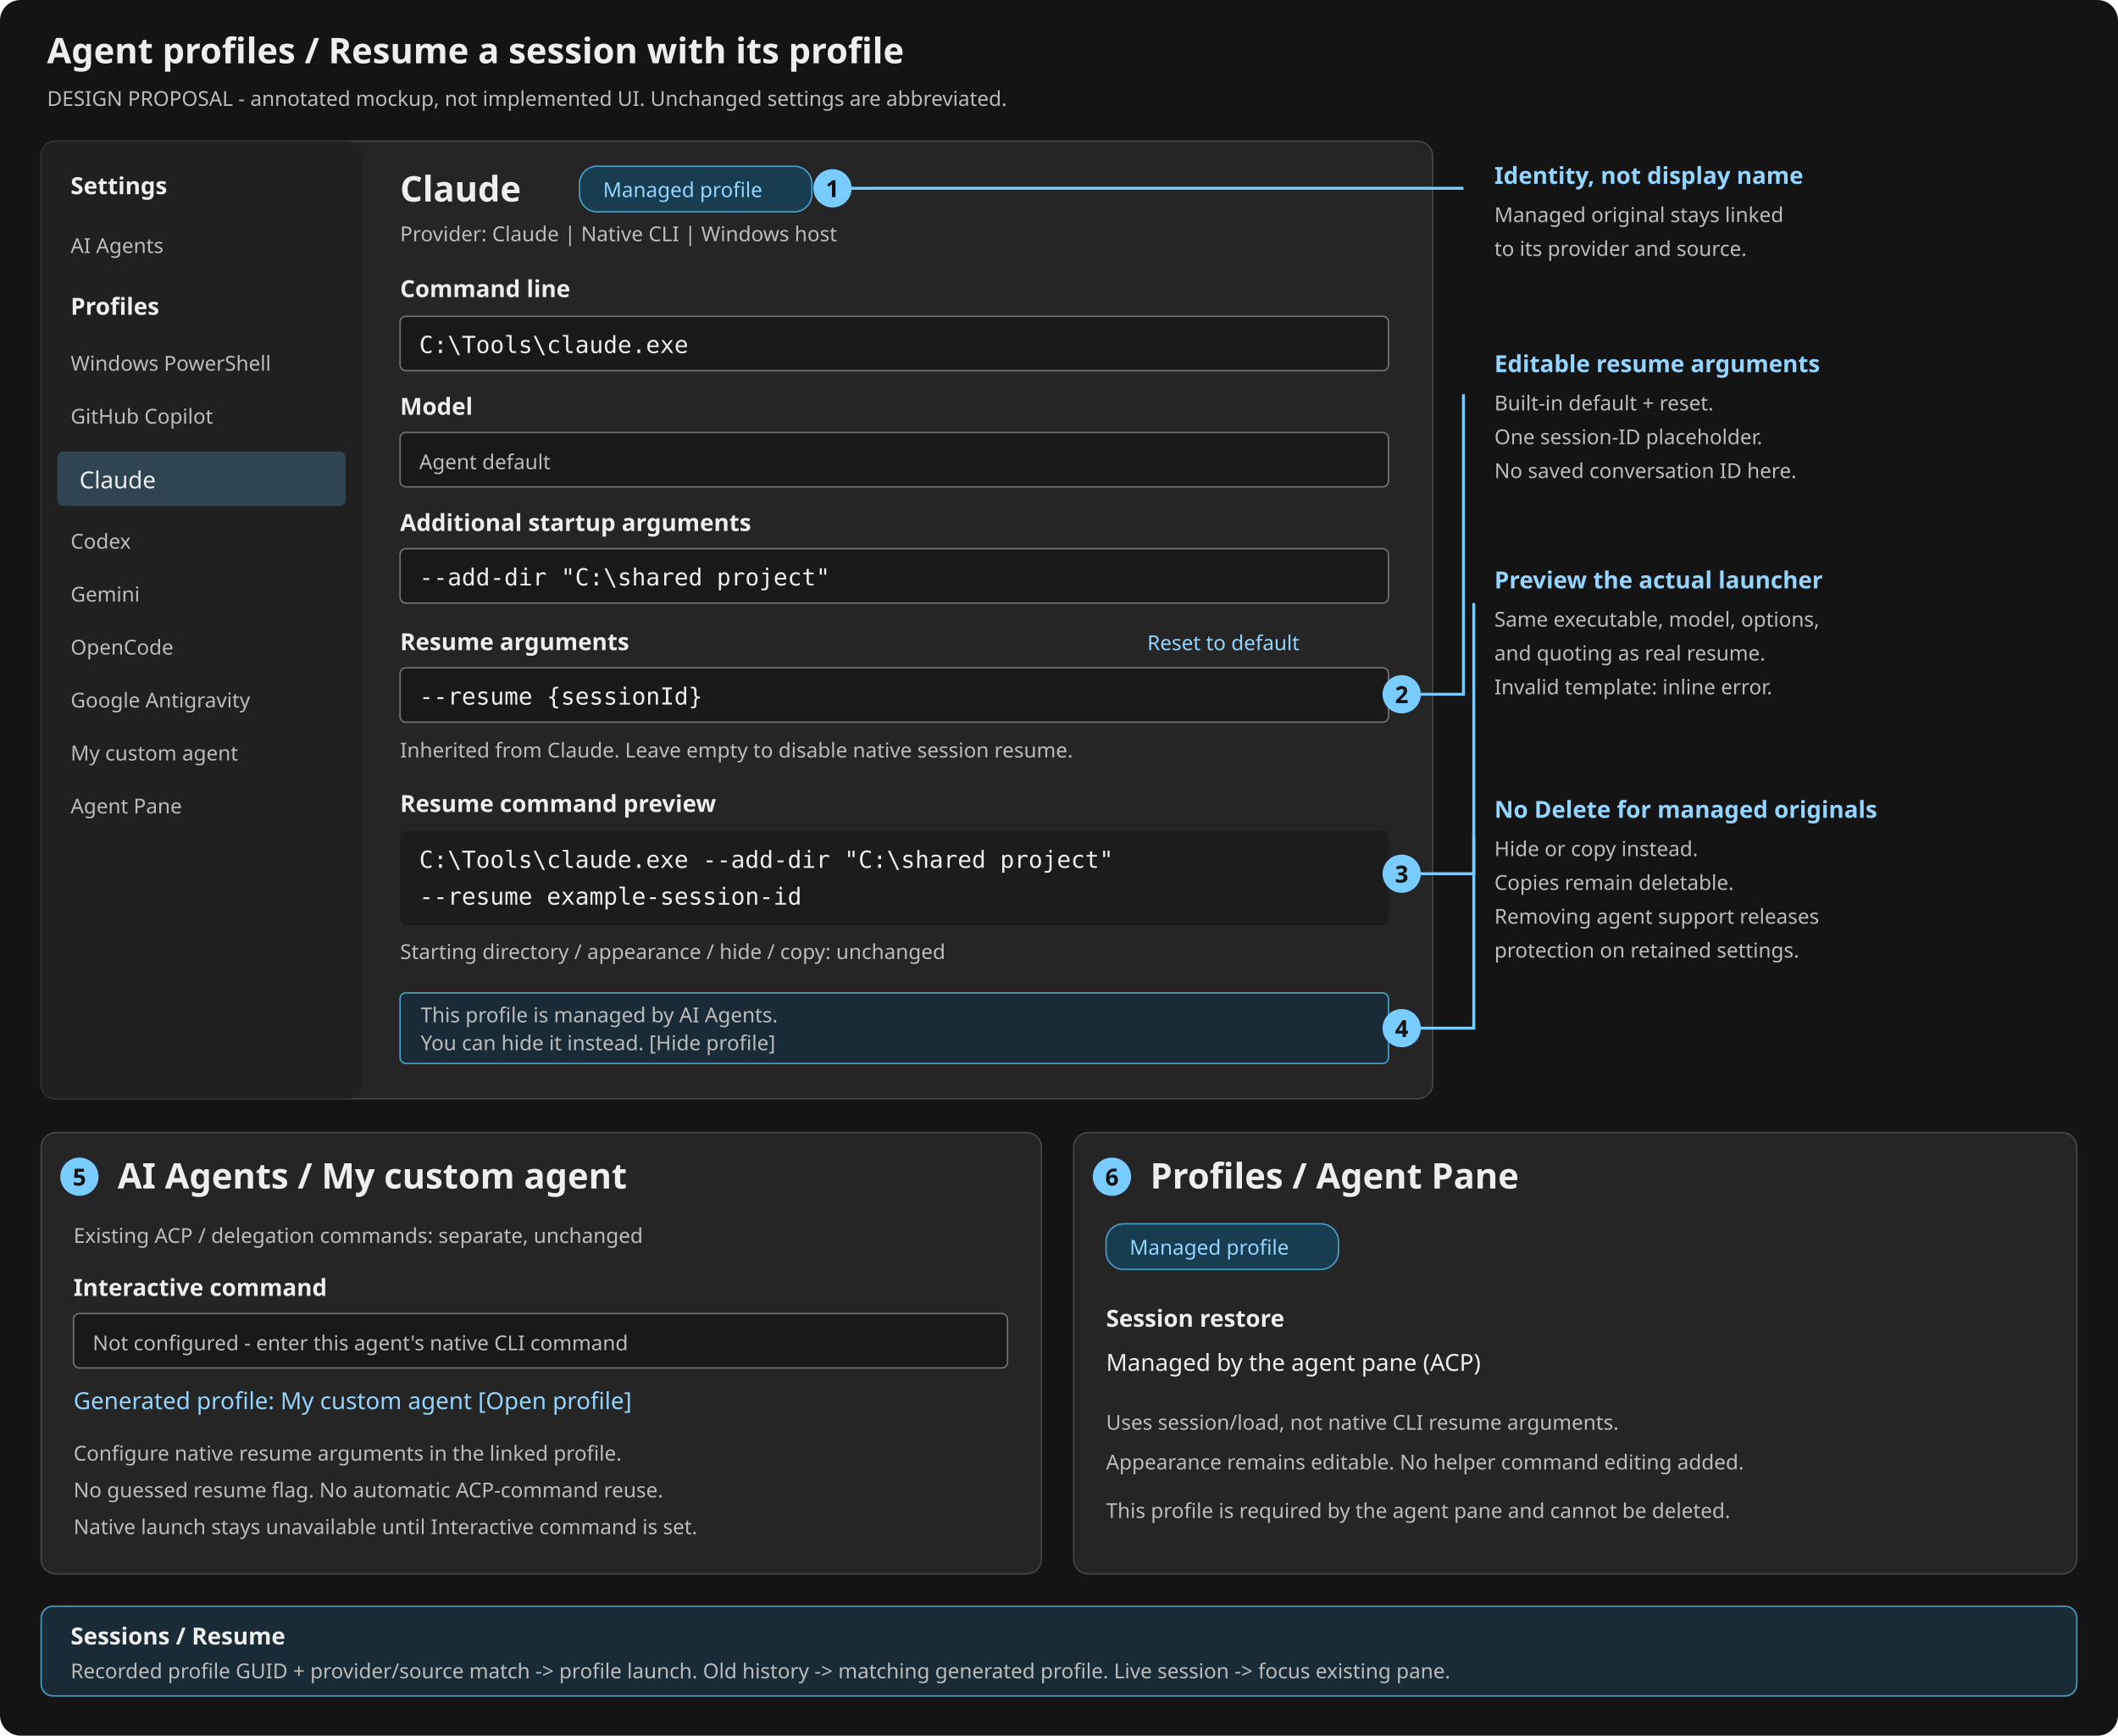
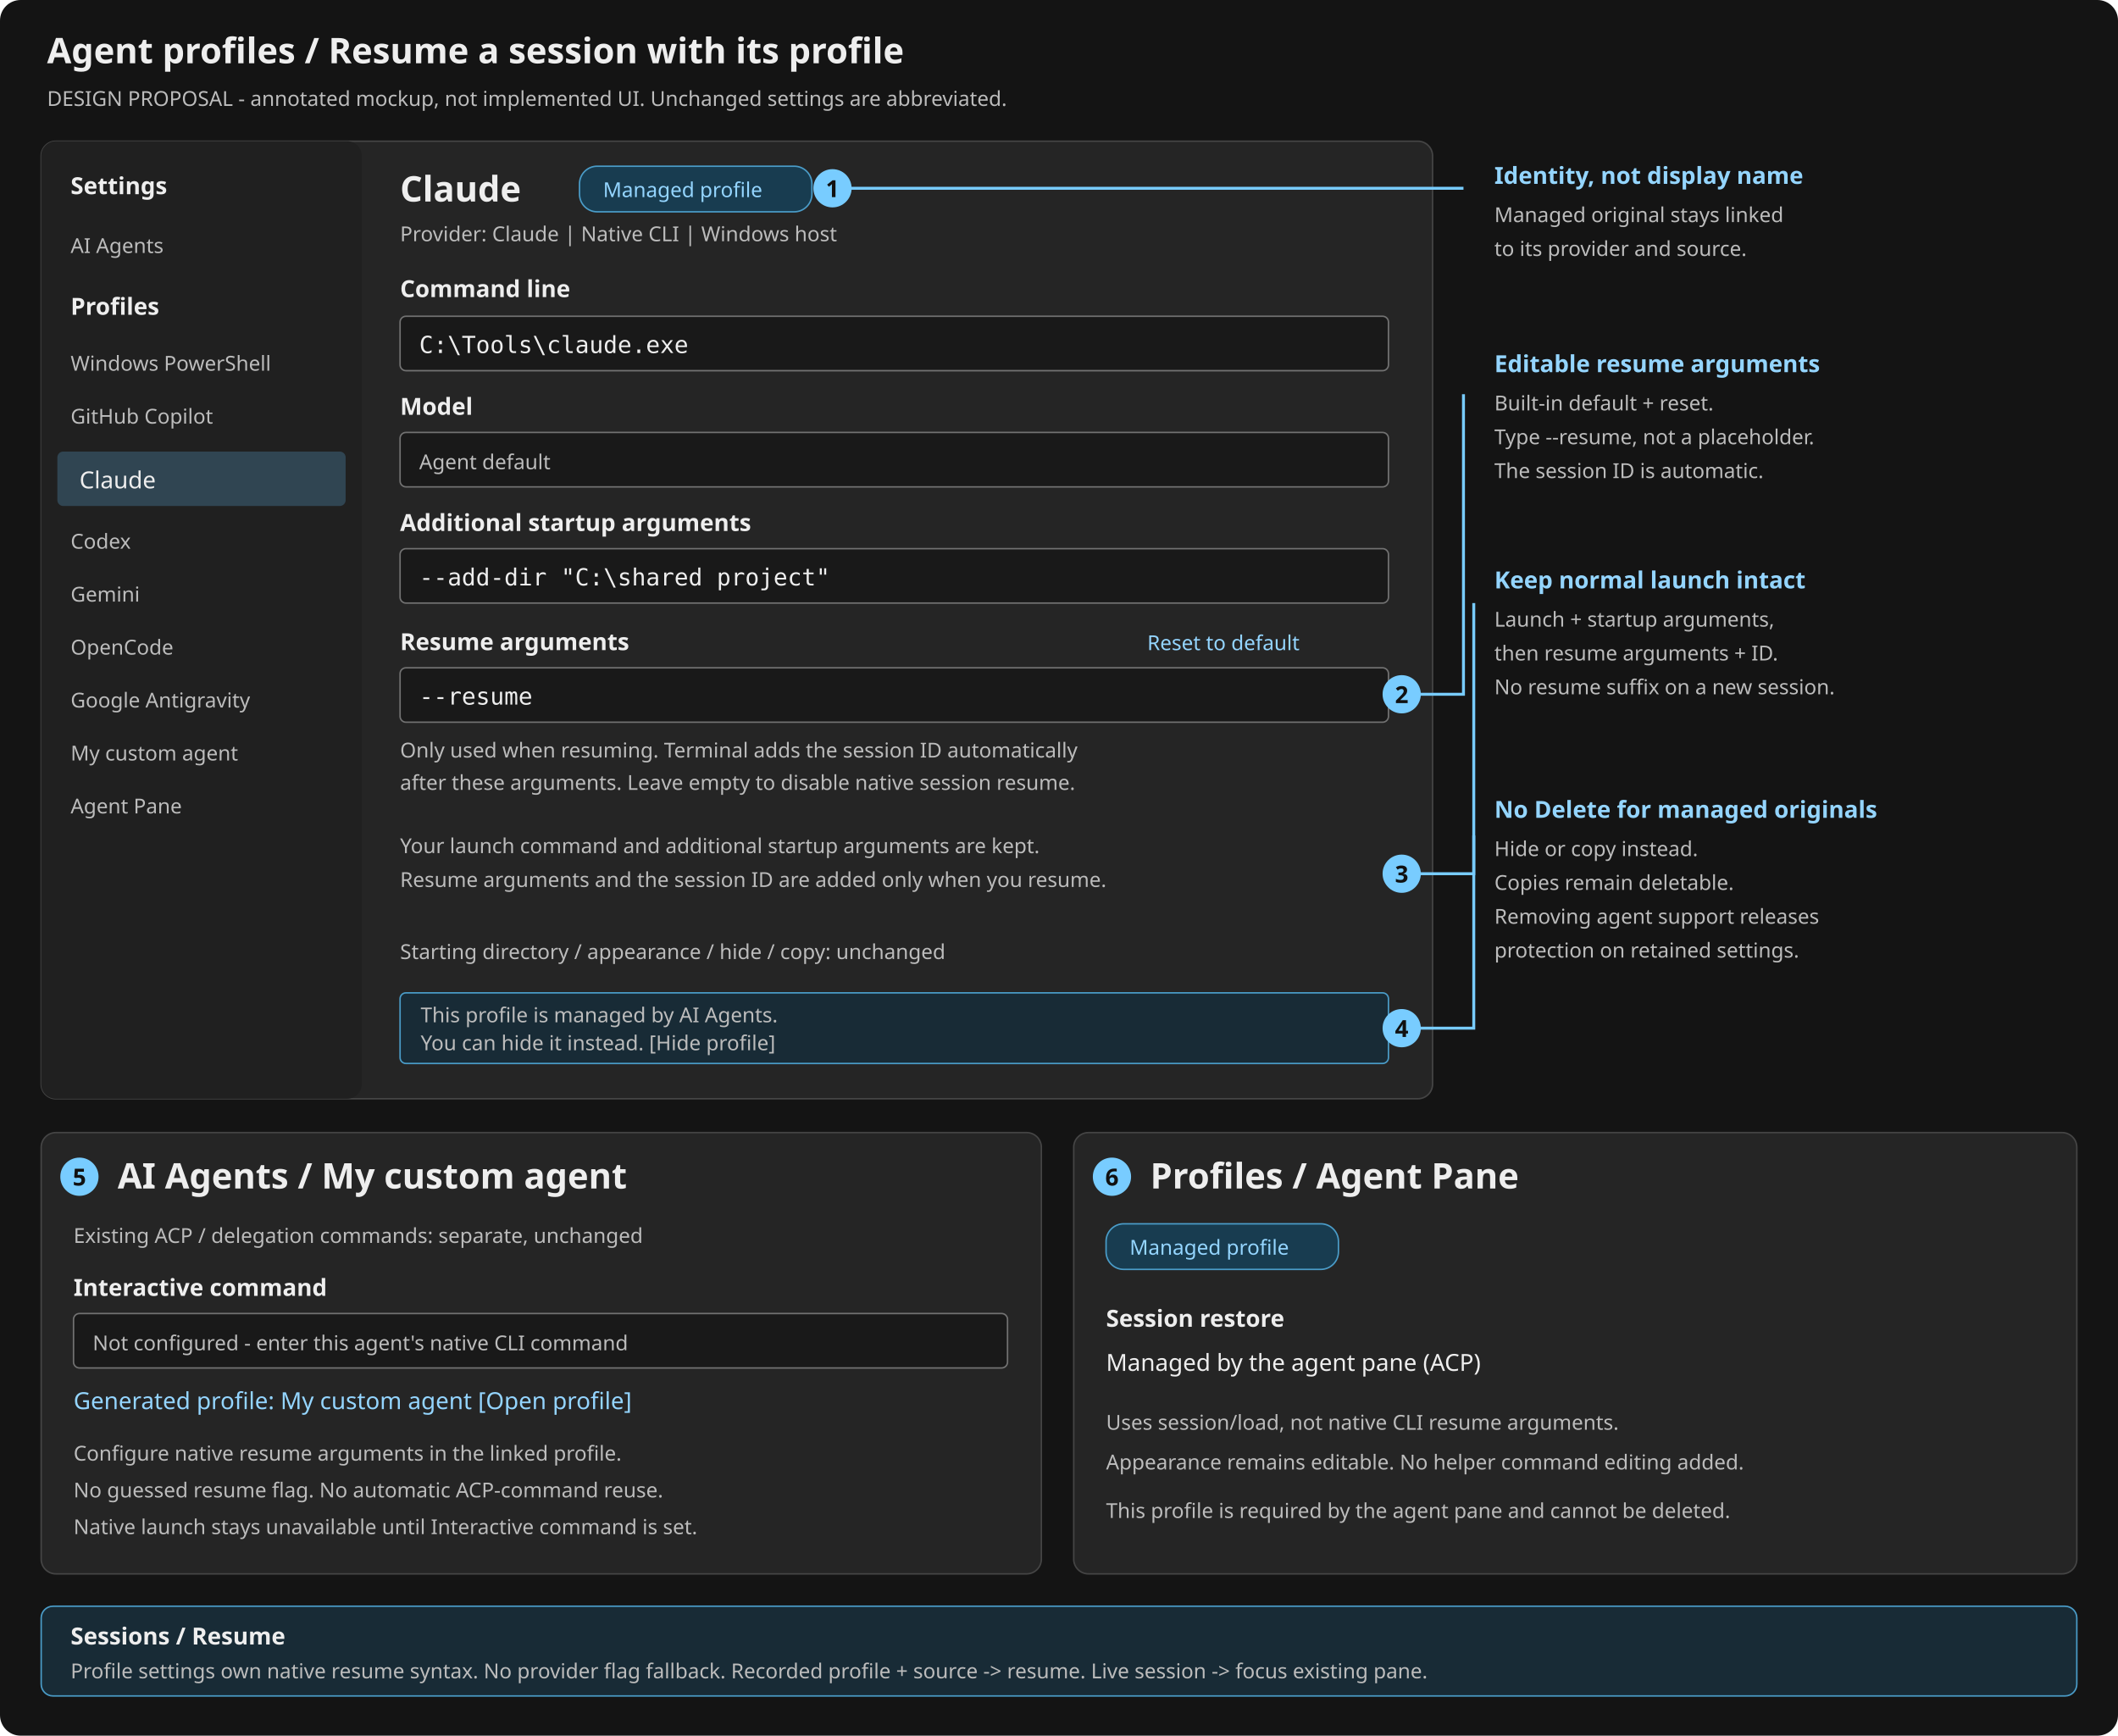
<svg xmlns="http://www.w3.org/2000/svg" width="1440" height="1180" viewBox="0 0 1440 1180" role="img" aria-labelledby="title description">
  <defs>
    <style>
      text { font-family: 'Segoe UI', sans-serif; fill: #eeeeee; font-size: 16px; }
      .small { font-size: 14px; fill: #bcbcbc; }
      .heading { font-size: 24px; font-weight: 600; }
      .label { font-weight: 600; }
      .code { font-family: Consolas, monospace; font-size: 16px; }
      .accent { fill: #94d5ff; }
      .panel { fill: #252525; stroke: #454545; }
      .field { fill: #191919; stroke: #727272; }
      .badge { fill: #183c50; stroke: #4a9cc8; }
      .note { fill: #182b36; stroke: #4a9cc8; }
      .number { fill: #111111; font-weight: 700; text-anchor: middle; }
      .line { fill: none; stroke: #78ccff; stroke-width: 2; }
    </style>
  </defs>
  <rect width="1440" height="1180" rx="14" fill="#141414" />
  <text x="32" y="43" class="heading">Agent profiles / Resume a session with its profile</text>
  <text x="32" y="72" class="small">DESIGN PROPOSAL - annotated mockup, not implemented UI. Unchanged settings are abbreviated.</text>
  <rect x="28" y="96" width="946" height="651" rx="10" class="panel" />
  <rect x="28" y="96" width="218" height="651" rx="10" fill="#202020" />
  <text x="48" y="132" class="label">Settings</text>
  <text x="48" y="172" class="small">AI Agents</text>
  <text x="48" y="214" class="label">Profiles</text>
  <text x="48" y="252" class="small">Windows PowerShell</text>
  <text x="48" y="288" class="small">GitHub Copilot</text>
  <rect x="39" y="307" width="196" height="37" rx="4" fill="#304552" />
  <text x="54" y="332">Claude</text>
  <text x="48" y="373" class="small">Codex</text>
  <text x="48" y="409" class="small">Gemini</text>
  <text x="48" y="445" class="small">OpenCode</text>
  <text x="48" y="481" class="small">Google Antigravity</text>
  <text x="48" y="517" class="small">My custom agent</text>
  <text x="48" y="553" class="small">Agent Pane</text>
  <text x="272" y="137" class="heading">Claude</text>
  <rect x="394" y="113" width="158" height="31" rx="12" class="badge" />
  <text x="410" y="134" class="small accent">Managed profile</text>
  <text x="272" y="164" class="small">Provider: Claude | Native CLI | Windows host</text>
  <text x="272" y="202" class="label">Command line</text>
  <rect x="272" y="215" width="672" height="37" rx="4" class="field" />
  <text x="285" y="240" class="code">C:\Tools\claude.exe</text>
  <text x="272" y="282" class="label">Model</text>
  <rect x="272" y="294" width="672" height="37" rx="4" class="field" />
  <text x="285" y="319" class="small">Agent default</text>
  <text x="272" y="361" class="label">Additional startup arguments</text>
  <rect x="272" y="373" width="672" height="37" rx="4" class="field" />
  <text x="285" y="398" class="code">--add-dir "C:\shared project"</text>
  <text x="272" y="442" class="label">Resume arguments</text>
  <text x="780" y="442" class="small accent">Reset to default</text>
  <rect x="272" y="454" width="672" height="37" rx="4" class="field" />
-   <text x="285" y="479" class="code">--resume {sessionId}</text>
-   <text x="272" y="515" class="small">Inherited from Claude. Leave empty to disable native session resume.</text>
-   <text x="272" y="552" class="label">Resume command preview</text>
-   <rect x="272" y="565" width="672" height="64" rx="4" fill="#1c1c1c" />
-   <text x="285" y="590" class="code">C:\Tools\claude.exe --add-dir "C:\shared project"</text>
-   <text x="285" y="615" class="code">  --resume example-session-id</text>
+   <text x="285" y="479" class="code">--resume</text>
+   <text x="272" y="515" class="small">Only used when resuming. Terminal adds the session ID automatically</text>
+   <text x="272" y="537" class="small">after these arguments. Leave empty to disable native session resume.</text>
+   <text x="272" y="580" class="small">Your launch command and additional startup arguments are kept.</text>
+   <text x="272" y="603" class="small">Resume arguments and the session ID are added only when you resume.</text>
  <text x="272" y="652" class="small">Starting directory / appearance / hide / copy: unchanged</text>
  <rect x="272" y="675" width="672" height="48" rx="4" class="note" />
  <text x="286" y="695" class="small">This profile is managed by AI Agents.</text>
  <text x="286" y="714" class="small">You can hide it instead.                                      [Hide profile]</text>
  <path d="M 560 128 H 995" class="line" />
  <circle cx="566" cy="128" r="13" fill="#78ccff" />
  <text x="566" y="134" class="number">1</text>
  <text x="1016" y="125" class="label accent">Identity, not display name</text>
  <text x="1016" y="151" class="small">Managed original stays linked</text>
  <text x="1016" y="174" class="small">to its provider and source.</text>
  <path d="M 948 472 H 995 V 268" class="line" />
  <circle cx="953" cy="472" r="13" fill="#78ccff" />
  <text x="953" y="478" class="number">2</text>
  <text x="1016" y="253" class="label accent">Editable resume arguments</text>
  <text x="1016" y="279" class="small">Built-in default + reset.</text>
-   <text x="1016" y="302" class="small">One session-ID placeholder.</text>
-   <text x="1016" y="325" class="small">No saved conversation ID here.</text>
+   <text x="1016" y="302" class="small">Type --resume, not a placeholder.</text>
+   <text x="1016" y="325" class="small">The session ID is automatic.</text>
  <path d="M 948 594 H 1002 V 410" class="line" />
  <circle cx="953" cy="594" r="13" fill="#78ccff" />
  <text x="953" y="600" class="number">3</text>
-   <text x="1016" y="400" class="label accent">Preview the actual launcher</text>
-   <text x="1016" y="426" class="small">Same executable, model, options,</text>
-   <text x="1016" y="449" class="small">and quoting as real resume.</text>
-   <text x="1016" y="472" class="small">Invalid template: inline error.</text>
+   <text x="1016" y="400" class="label accent">Keep normal launch intact</text>
+   <text x="1016" y="426" class="small">Launch + startup arguments,</text>
+   <text x="1016" y="449" class="small">then resume arguments + ID.</text>
+   <text x="1016" y="472" class="small">No resume suffix on a new session.</text>
  <path d="M 948 699 H 1002 V 568" class="line" />
  <circle cx="953" cy="699" r="13" fill="#78ccff" />
  <text x="953" y="705" class="number">4</text>
  <text x="1016" y="556" class="label accent">No Delete for managed originals</text>
  <text x="1016" y="582" class="small">Hide or copy instead.</text>
  <text x="1016" y="605" class="small">Copies remain deletable.</text>
  <text x="1016" y="628" class="small">Removing agent support releases</text>
  <text x="1016" y="651" class="small">protection on retained settings.</text>
  <rect x="28" y="770" width="680" height="300" rx="10" class="panel" />
  <circle cx="54" cy="800" r="13" fill="#78ccff" />
  <text x="54" y="806" class="number">5</text>
  <text x="80" y="808" class="heading">AI Agents / My custom agent</text>
  <text x="50" y="845" class="small">Existing ACP / delegation commands: separate, unchanged</text>
  <text x="50" y="881" class="label">Interactive command</text>
  <rect x="50" y="893" width="635" height="37" rx="4" class="field" />
  <text x="63" y="918" class="small">Not configured - enter this agent's native CLI command</text>
  <text x="50" y="958" class="accent">Generated profile: My custom agent             [Open profile]</text>
  <text x="50" y="993" class="small">Configure native resume arguments in the linked profile.</text>
  <text x="50" y="1018" class="small">No guessed resume flag. No automatic ACP-command reuse.</text>
  <text x="50" y="1043" class="small">Native launch stays unavailable until Interactive command is set.</text>
  <rect x="730" y="770" width="682" height="300" rx="10" class="panel" />
  <circle cx="756" cy="800" r="13" fill="#78ccff" />
  <text x="756" y="806" class="number">6</text>
  <text x="782" y="808" class="heading">Profiles / Agent Pane</text>
  <rect x="752" y="832" width="158" height="31" rx="12" class="badge" />
  <text x="768" y="853" class="small accent">Managed profile</text>
  <text x="752" y="902" class="label">Session restore</text>
  <text x="752" y="932">Managed by the agent pane (ACP)</text>
  <text x="752" y="972" class="small">Uses session/load, not native CLI resume arguments.</text>
  <text x="752" y="999" class="small">Appearance remains editable. No helper command editing added.</text>
  <text x="752" y="1032" class="small">This profile is required by the agent pane and cannot be deleted.</text>
  <rect x="28" y="1092" width="1384" height="61" rx="8" class="note" />
  <text x="48" y="1118" class="label">Sessions / Resume</text>
-   <text x="48" y="1141" class="small">Recorded profile GUID + provider/source match -&gt; profile launch. Old history -&gt; matching generated profile. Live session -&gt; focus existing pane.</text>
+   <text x="48" y="1141" class="small">Profile settings own native resume syntax. No provider flag fallback. Recorded profile + source -&gt; resume. Live session -&gt; focus existing pane.</text>
</svg>
